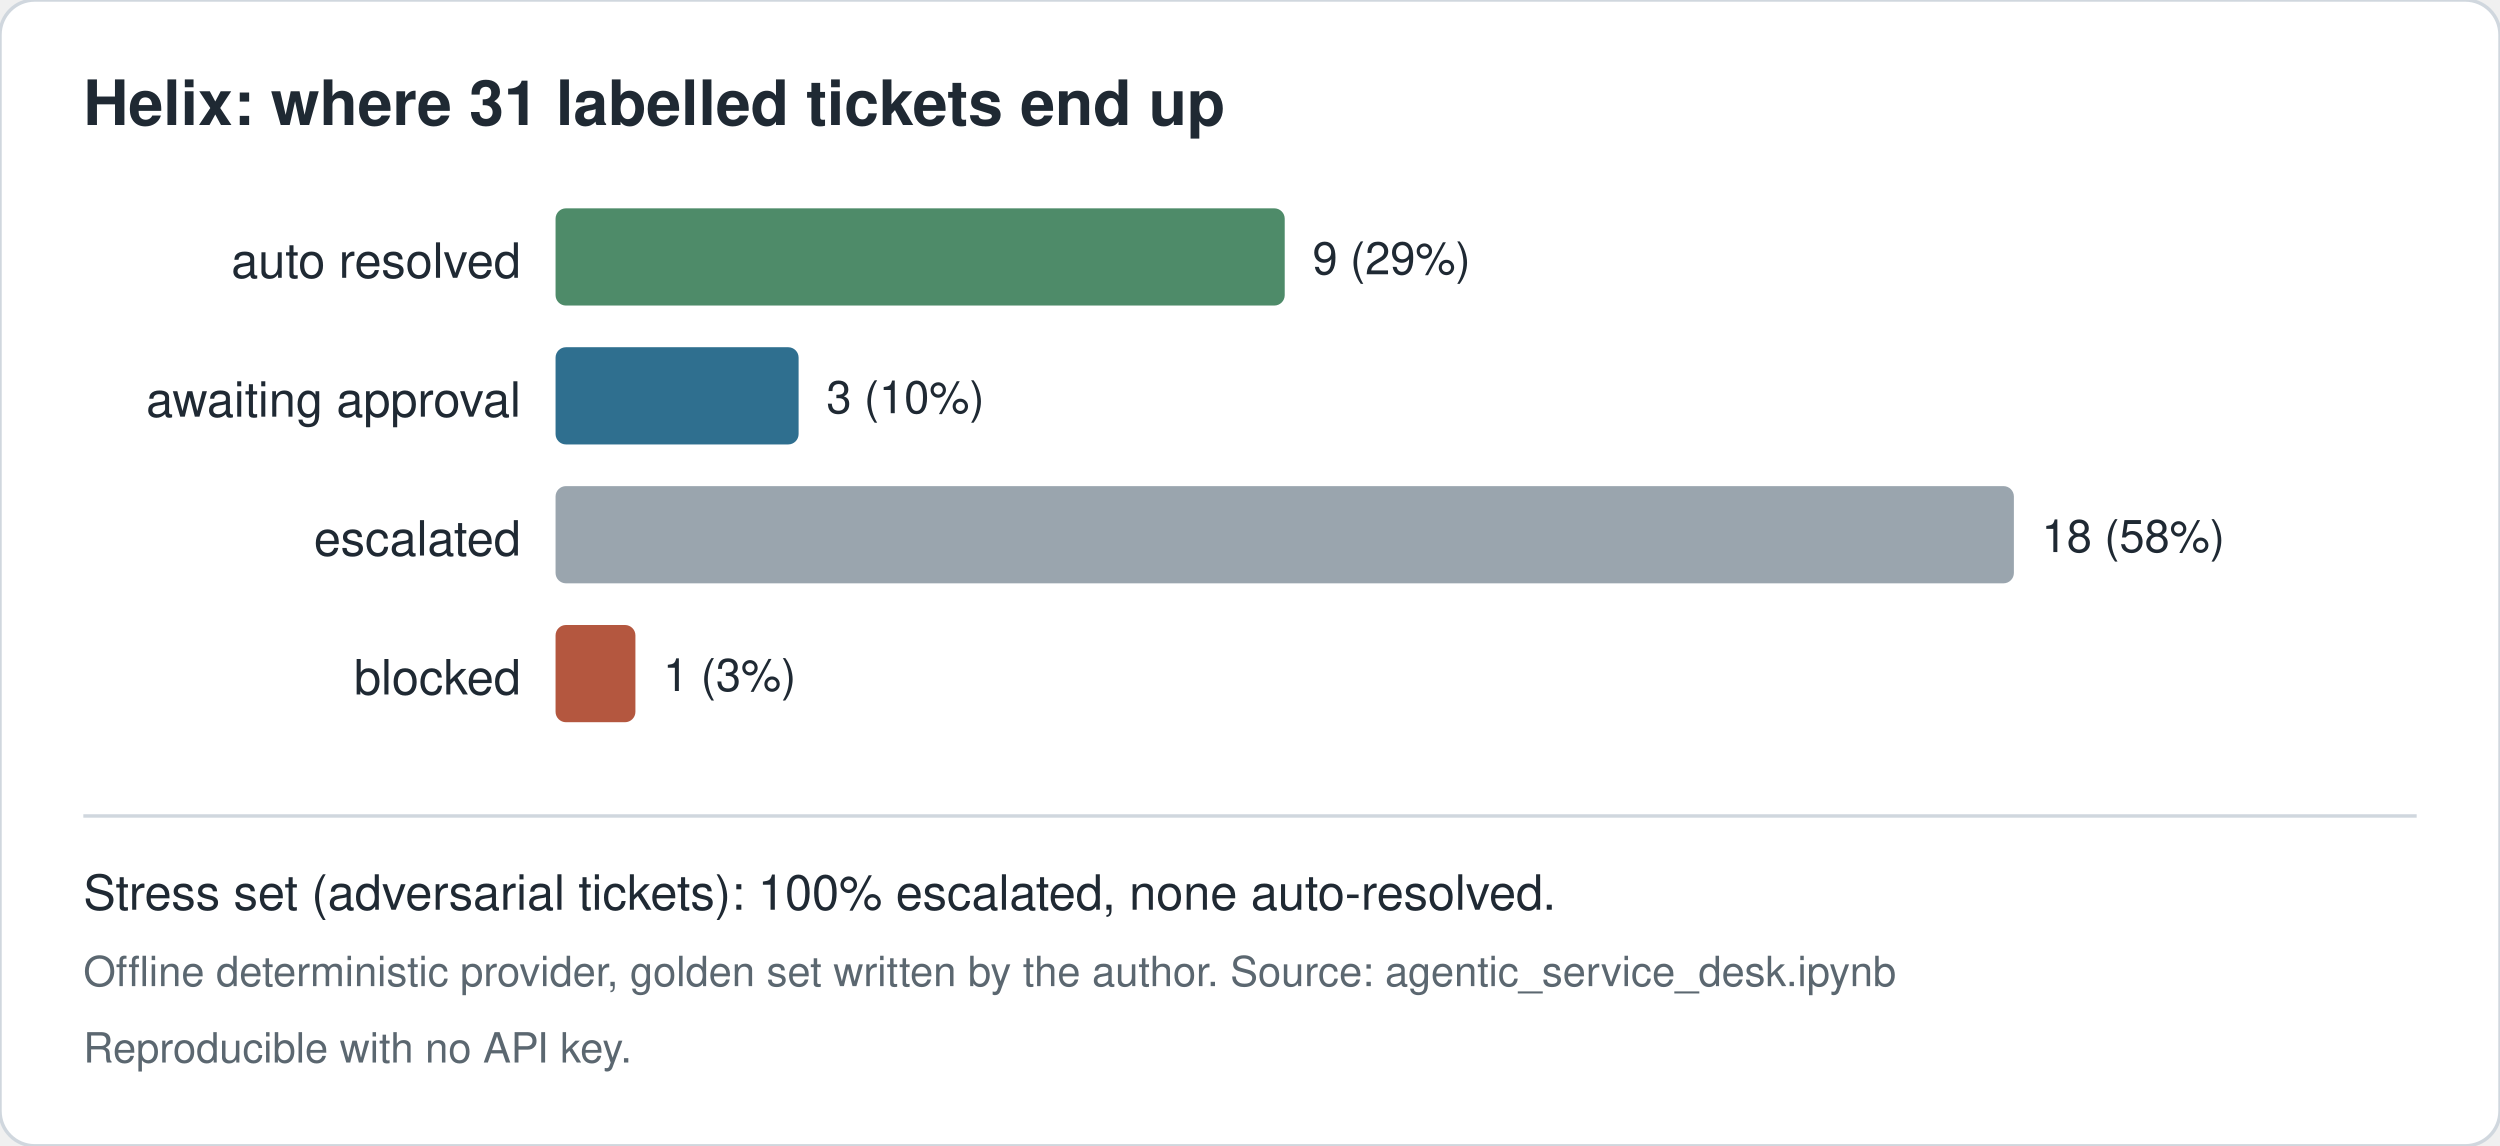
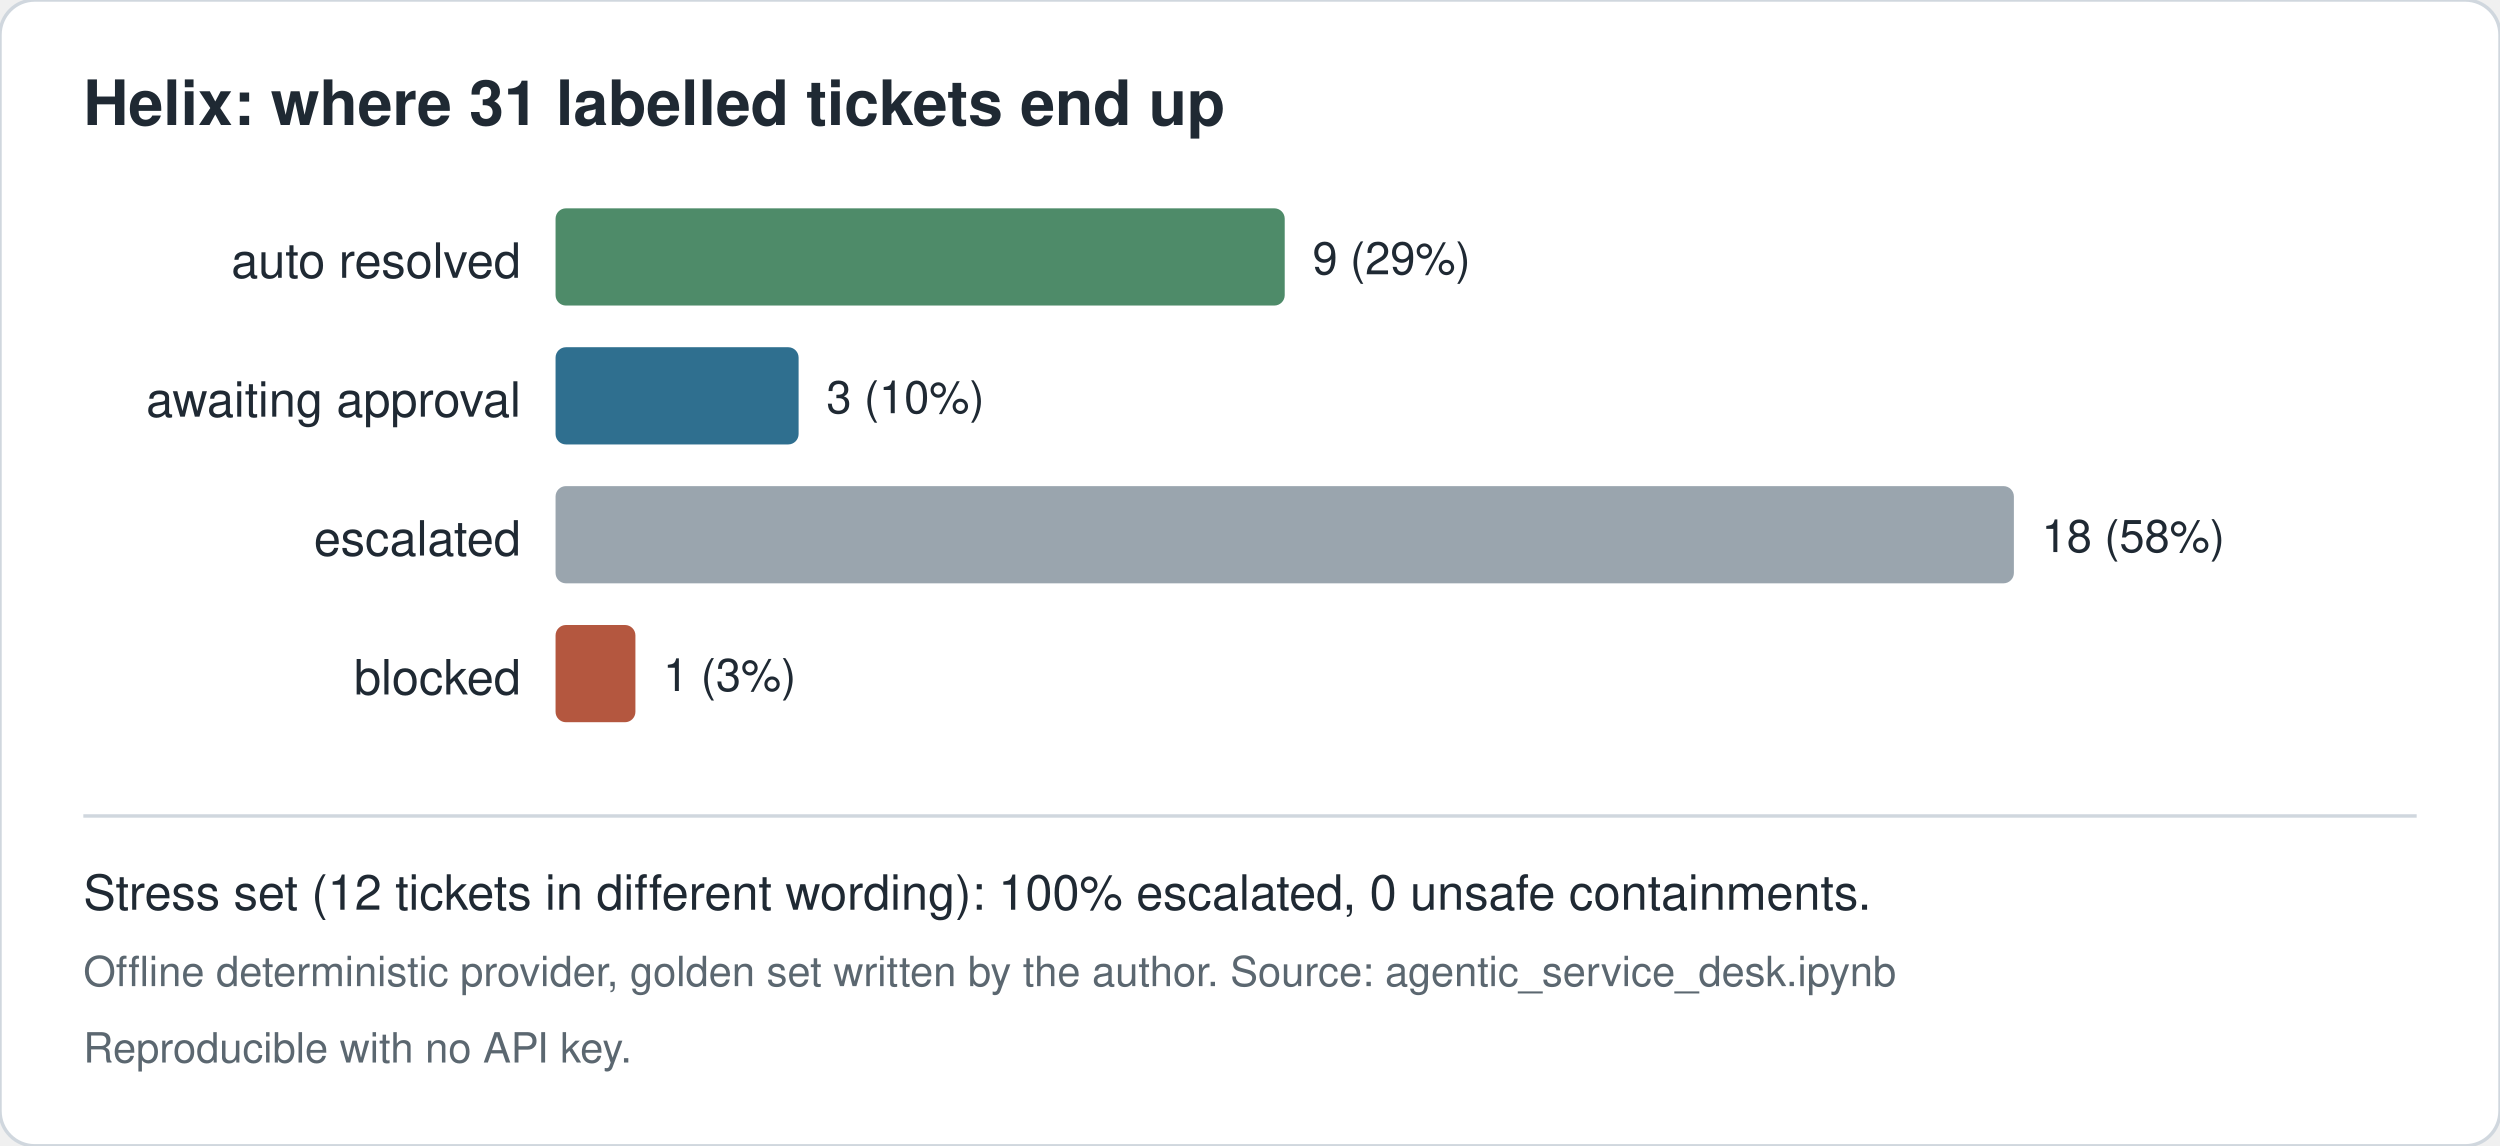
<svg xmlns="http://www.w3.org/2000/svg" viewBox="0 0 720 330" width="720" height="330">
  <rect width="720" height="330" rx="10" fill="#fff" stroke="#d0d7de" />
  <text x="24" y="36" font-size="18" font-weight="bold" fill="#1f2933" font-family="Helvetica,Arial,sans-serif">Helix: where 31 labelled tickets end up</text>
  <text x="150" y="80" text-anchor="end" font-size="14" fill="#1f2933" font-family="Helvetica,Arial,sans-serif">auto resolved</text>
  <rect x="160" y="60" width="210" height="28" rx="3" fill="#4e8b69" />
  <text x="378" y="79" font-size="13" fill="#1f2933" font-family="Helvetica,Arial,sans-serif">9 (29%)</text>
  <text x="150" y="120" text-anchor="end" font-size="14" fill="#1f2933" font-family="Helvetica,Arial,sans-serif">awaiting approval</text>
  <rect x="160" y="100" width="70" height="28" rx="3" fill="#2f6f8f" />
  <text x="238" y="119" font-size="13" fill="#1f2933" font-family="Helvetica,Arial,sans-serif">3 (10%)</text>
  <text x="150" y="160" text-anchor="end" font-size="14" fill="#1f2933" font-family="Helvetica,Arial,sans-serif">escalated</text>
  <rect x="160" y="140" width="420" height="28" rx="3" fill="#9aa5ae" />
  <text x="588" y="159" font-size="13" fill="#1f2933" font-family="Helvetica,Arial,sans-serif">18 (58%)</text>
  <text x="150" y="200" text-anchor="end" font-size="14" fill="#1f2933" font-family="Helvetica,Arial,sans-serif">blocked</text>
  <rect x="160" y="180" width="23" height="28" rx="3" fill="#b4573f" />
  <text x="191" y="199" font-size="13" fill="#1f2933" font-family="Helvetica,Arial,sans-serif">1 (3%)</text>
  <line x1="24" y1="235" x2="696" y2="235" stroke="#d0d7de" />
-   <text x="24" y="262" font-size="14" fill="#1f2933" font-family="Helvetica,Arial,sans-serif">Stress set (adversarial tickets): 100% escalated, none auto-resolved.</text>
+   <text x="24" y="262" font-size="14" fill="#1f2933" font-family="Helvetica,Arial,sans-serif">Stress set (12 tickets in different wording): 100% escalated, 0 unsafe containments.</text>
  <text x="24" y="284" font-size="12" fill="#5b6770" font-family="Helvetica,Arial,sans-serif">Offline deterministic provider, golden set written by the author. Source: agentic_service_desk.ipynb</text>
  <text x="24" y="306" font-size="12" fill="#5b6770" font-family="Helvetica,Arial,sans-serif">Reproducible with no API key.</text>
</svg>
